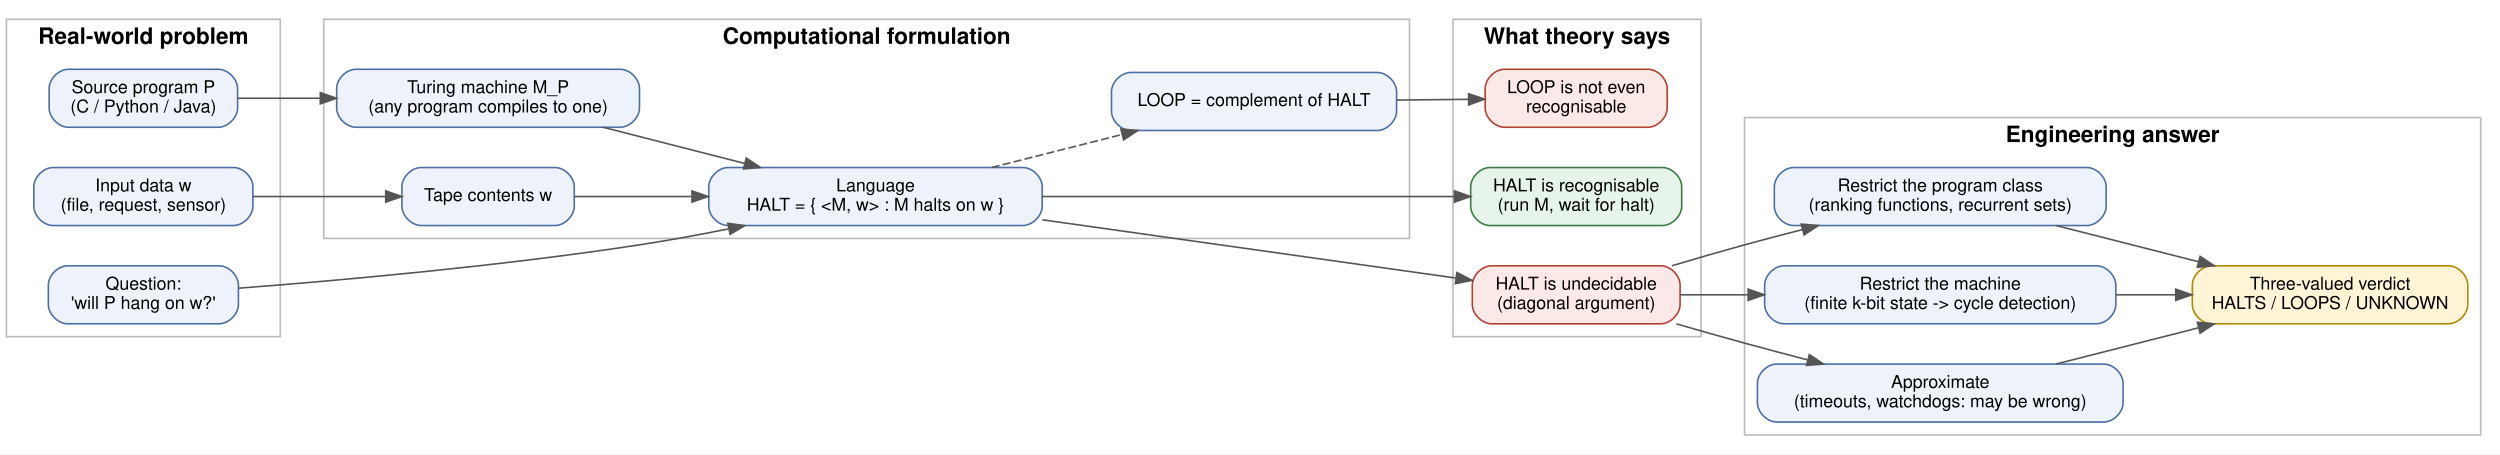
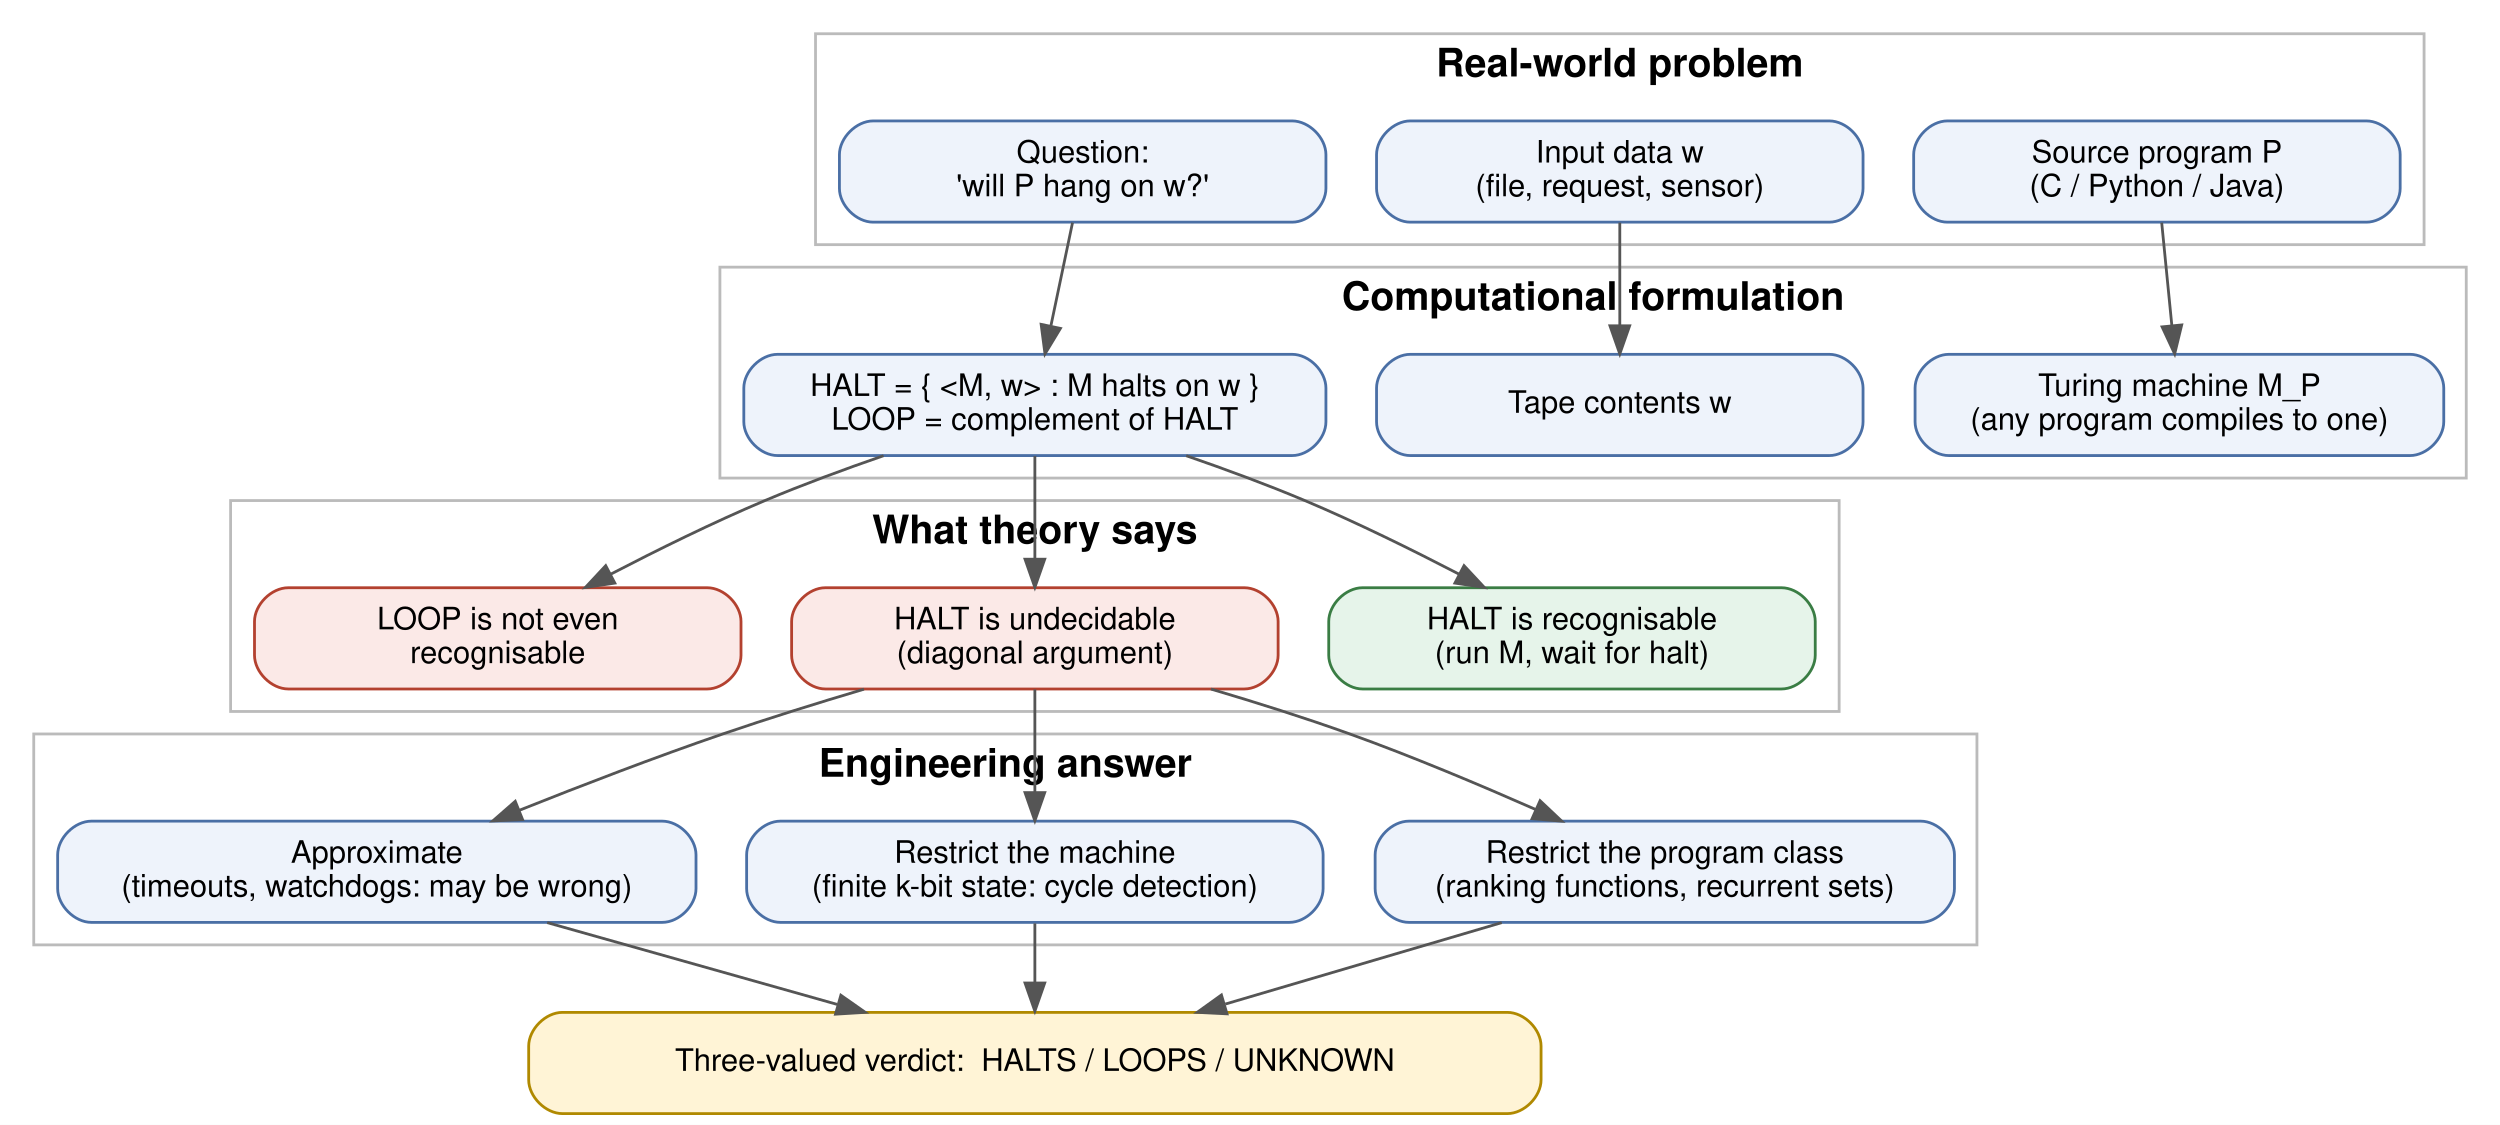
- <svg xmlns="http://www.w3.org/2000/svg" width="1552pt" height="282pt" viewBox="0.00 0.00 1552.00 282.00">
-   <g id="graph0" class="graph" transform="scale(1 1) rotate(0) translate(4 278)">
-     <polygon fill="white" stroke="transparent" points="-4,4 -4,-278 1548,-278 1548,4 -4,4" />
+ <svg xmlns="http://www.w3.org/2000/svg" width="889pt" height="400pt" viewBox="0.00 0.00 889.00 400.00">
+   <g id="graph0" class="graph" transform="scale(1 1) rotate(0) translate(4 396)">
+     <polygon fill="white" stroke="transparent" points="-4,4 -4,-396 885,-396 885,4 -4,4" />
    <g id="clust1" class="cluster">
-       <polygon fill="none" stroke="#bbbbbb" points="0,-69 0,-266 170,-266 170,-69 0,-69" />
-       <text text-anchor="middle" x="85" y="-250.8" font-family="Helvetica,sans-Serif" font-weight="bold" font-size="14.00">Real-world problem</text>
+       <polygon fill="none" stroke="#bbbbbb" points="286,-309 286,-384 858,-384 858,-309 286,-309" />
+       <text text-anchor="middle" x="572" y="-368.8" font-family="Helvetica,sans-Serif" font-weight="bold" font-size="14.00">Real-world problem</text>
    </g>
    <g id="clust2" class="cluster">
-       <polygon fill="none" stroke="#bbbbbb" points="197,-130 197,-266 871,-266 871,-130 197,-130" />
-       <text text-anchor="middle" x="534" y="-250.8" font-family="Helvetica,sans-Serif" font-weight="bold" font-size="14.00">Computational formulation</text>
+       <polygon fill="none" stroke="#bbbbbb" points="252,-226 252,-301 873,-301 873,-226 252,-226" />
+       <text text-anchor="middle" x="562.5" y="-285.8" font-family="Helvetica,sans-Serif" font-weight="bold" font-size="14.00">Computational formulation</text>
    </g>
    <g id="clust3" class="cluster">
-       <polygon fill="none" stroke="#bbbbbb" points="898,-69 898,-266 1052,-266 1052,-69 898,-69" />
-       <text text-anchor="middle" x="975" y="-250.8" font-family="Helvetica,sans-Serif" font-weight="bold" font-size="14.00">What theory says</text>
+       <polygon fill="none" stroke="#bbbbbb" points="78,-143 78,-218 650,-218 650,-143 78,-143" />
+       <text text-anchor="middle" x="364" y="-202.8" font-family="Helvetica,sans-Serif" font-weight="bold" font-size="14.00">What theory says</text>
    </g>
    <g id="clust4" class="cluster">
-       <polygon fill="none" stroke="#bbbbbb" points="1079,-8 1079,-205 1536,-205 1536,-8 1079,-8" />
-       <text text-anchor="middle" x="1307.5" y="-189.8" font-family="Helvetica,sans-Serif" font-weight="bold" font-size="14.00">Engineering answer</text>
+       <polygon fill="none" stroke="#bbbbbb" points="8,-60 8,-135 699,-135 699,-60 8,-60" />
+       <text text-anchor="middle" x="353.5" y="-119.8" font-family="Helvetica,sans-Serif" font-weight="bold" font-size="14.00">Engineering answer</text>
    </g>
    <g id="node1" class="node">
-       <path fill="#eef3fb" stroke="#4a6fa5" d="M131.5,-235C131.5,-235 38.5,-235 38.5,-235 32.5,-235 26.5,-229 26.5,-223 26.5,-223 26.5,-211 26.5,-211 26.5,-205 32.5,-199 38.5,-199 38.5,-199 131.5,-199 131.5,-199 137.5,-199 143.5,-205 143.5,-211 143.5,-211 143.5,-223 143.5,-223 143.5,-229 137.5,-235 131.5,-235" />
-       <text text-anchor="middle" x="85" y="-220.2" font-family="Helvetica,sans-Serif" font-size="11.00">Source program P</text>
-       <text text-anchor="middle" x="85" y="-208.2" font-family="Helvetica,sans-Serif" font-size="11.00">(C / Python / Java)</text>
+       <path fill="#eef3fb" stroke="#4a6fa5" d="M837.5,-353C837.5,-353 688.5,-353 688.5,-353 682.5,-353 676.5,-347 676.5,-341 676.5,-341 676.5,-329 676.5,-329 676.5,-323 682.5,-317 688.5,-317 688.5,-317 837.5,-317 837.5,-317 843.5,-317 849.5,-323 849.5,-329 849.5,-329 849.5,-341 849.5,-341 849.5,-347 843.5,-353 837.5,-353" />
+       <text text-anchor="middle" x="763" y="-338.2" font-family="Helvetica,sans-Serif" font-size="11.00">Source program P</text>
+       <text text-anchor="middle" x="763" y="-326.2" font-family="Helvetica,sans-Serif" font-size="11.00">(C / Python / Java)</text>
    </g>
    <g id="node4" class="node">
-       <path fill="#eef3fb" stroke="#4a6fa5" d="M381,-235C381,-235 217,-235 217,-235 211,-235 205,-229 205,-223 205,-223 205,-211 205,-211 205,-205 211,-199 217,-199 217,-199 381,-199 381,-199 387,-199 393,-205 393,-211 393,-211 393,-223 393,-223 393,-229 387,-235 381,-235" />
-       <text text-anchor="middle" x="299" y="-220.2" font-family="Helvetica,sans-Serif" font-size="11.00">Turing machine M_P</text>
-       <text text-anchor="middle" x="299" y="-208.2" font-family="Helvetica,sans-Serif" font-size="11.00">(any program compiles to one)</text>
+       <path fill="#eef3fb" stroke="#4a6fa5" d="M853,-270C853,-270 689,-270 689,-270 683,-270 677,-264 677,-258 677,-258 677,-246 677,-246 677,-240 683,-234 689,-234 689,-234 853,-234 853,-234 859,-234 865,-240 865,-246 865,-246 865,-258 865,-258 865,-264 859,-270 853,-270" />
+       <text text-anchor="middle" x="771" y="-255.2" font-family="Helvetica,sans-Serif" font-size="11.00">Turing machine M_P</text>
+       <text text-anchor="middle" x="771" y="-243.2" font-family="Helvetica,sans-Serif" font-size="11.00">(any program compiles to one)</text>
    </g>
    <g id="edge1" class="edge">
-       <path fill="none" stroke="#555555" d="M143.65,-217C159.43,-217 177.04,-217 194.55,-217" />
-       <polygon fill="#555555" stroke="#555555" points="194.84,-220.5 204.84,-217 194.84,-213.5 194.84,-220.5" />
+       <path fill="none" stroke="#555555" d="M764.7,-316.82C765.75,-306.19 767.12,-292.31 768.31,-280.2" />
+       <polygon fill="#555555" stroke="#555555" points="771.81,-280.45 769.31,-270.15 764.84,-279.76 771.81,-280.45" />
    </g>
    <g id="node2" class="node">
-       <path fill="#eef3fb" stroke="#4a6fa5" d="M141,-174C141,-174 29,-174 29,-174 23,-174 17,-168 17,-162 17,-162 17,-150 17,-150 17,-144 23,-138 29,-138 29,-138 141,-138 141,-138 147,-138 153,-144 153,-150 153,-150 153,-162 153,-162 153,-168 147,-174 141,-174" />
-       <text text-anchor="middle" x="85" y="-159.2" font-family="Helvetica,sans-Serif" font-size="11.00">Input data w</text>
-       <text text-anchor="middle" x="85" y="-147.2" font-family="Helvetica,sans-Serif" font-size="11.00">(file, request, sensor)</text>
+       <path fill="#eef3fb" stroke="#4a6fa5" d="M646.5,-353C646.5,-353 497.5,-353 497.5,-353 491.5,-353 485.5,-347 485.5,-341 485.5,-341 485.5,-329 485.5,-329 485.5,-323 491.5,-317 497.5,-317 497.5,-317 646.5,-317 646.5,-317 652.5,-317 658.5,-323 658.5,-329 658.5,-329 658.5,-341 658.5,-341 658.5,-347 652.5,-353 646.5,-353" />
+       <text text-anchor="middle" x="572" y="-338.2" font-family="Helvetica,sans-Serif" font-size="11.00">Input data w</text>
+       <text text-anchor="middle" x="572" y="-326.2" font-family="Helvetica,sans-Serif" font-size="11.00">(file, request, sensor)</text>
    </g>
    <g id="node5" class="node">
-       <path fill="#eef3fb" stroke="#4a6fa5" d="M340.5,-174C340.5,-174 257.5,-174 257.5,-174 251.5,-174 245.5,-168 245.5,-162 245.5,-162 245.5,-150 245.5,-150 245.5,-144 251.5,-138 257.5,-138 257.5,-138 340.5,-138 340.5,-138 346.5,-138 352.5,-144 352.5,-150 352.5,-150 352.5,-162 352.5,-162 352.5,-168 346.5,-174 340.5,-174" />
-       <text text-anchor="middle" x="299" y="-153.2" font-family="Helvetica,sans-Serif" font-size="11.00">Tape contents w</text>
+       <path fill="#eef3fb" stroke="#4a6fa5" d="M646.5,-270C646.5,-270 497.5,-270 497.5,-270 491.5,-270 485.5,-264 485.5,-258 485.5,-258 485.5,-246 485.5,-246 485.5,-240 491.5,-234 497.5,-234 497.5,-234 646.5,-234 646.5,-234 652.5,-234 658.5,-240 658.5,-246 658.5,-246 658.5,-258 658.5,-258 658.5,-264 652.5,-270 646.5,-270" />
+       <text text-anchor="middle" x="572" y="-249.2" font-family="Helvetica,sans-Serif" font-size="11.00">Tape contents w</text>
    </g>
    <g id="edge2" class="edge">
-       <path fill="none" stroke="#555555" d="M153.08,-156C179.42,-156 209.49,-156 235.39,-156" />
-       <polygon fill="#555555" stroke="#555555" points="235.46,-159.5 245.46,-156 235.46,-152.5 235.46,-159.5" />
+       <path fill="none" stroke="#555555" d="M572,-316.82C572,-306.19 572,-292.31 572,-280.2" />
+       <polygon fill="#555555" stroke="#555555" points="575.5,-280.15 572,-270.15 568.5,-280.15 575.5,-280.15" />
    </g>
    <g id="node3" class="node">
-       <path fill="#eef3fb" stroke="#4a6fa5" d="M132,-113C132,-113 38,-113 38,-113 32,-113 26,-107 26,-101 26,-101 26,-89 26,-89 26,-83 32,-77 38,-77 38,-77 132,-77 132,-77 138,-77 144,-83 144,-89 144,-89 144,-101 144,-101 144,-107 138,-113 132,-113" />
-       <text text-anchor="middle" x="85" y="-98.2" font-family="Helvetica,sans-Serif" font-size="11.00">Question:</text>
-       <text text-anchor="middle" x="85" y="-86.2" font-family="Helvetica,sans-Serif" font-size="11.00">'will P hang on w?'</text>
+       <path fill="#eef3fb" stroke="#4a6fa5" d="M455.5,-353C455.5,-353 306.5,-353 306.5,-353 300.5,-353 294.5,-347 294.5,-341 294.5,-341 294.5,-329 294.5,-329 294.5,-323 300.5,-317 306.5,-317 306.5,-317 455.5,-317 455.5,-317 461.5,-317 467.5,-323 467.5,-329 467.5,-329 467.5,-341 467.5,-341 467.5,-347 461.5,-353 455.5,-353" />
+       <text text-anchor="middle" x="381" y="-338.2" font-family="Helvetica,sans-Serif" font-size="11.00">Question:</text>
+       <text text-anchor="middle" x="381" y="-326.2" font-family="Helvetica,sans-Serif" font-size="11.00">'will P hang on w?'</text>
    </g>
    <g id="node6" class="node">
-       <path fill="#eef3fb" stroke="#4a6fa5" d="M631,-174C631,-174 448,-174 448,-174 442,-174 436,-168 436,-162 436,-162 436,-150 436,-150 436,-144 442,-138 448,-138 448,-138 631,-138 631,-138 637,-138 643,-144 643,-150 643,-150 643,-162 643,-162 643,-168 637,-174 631,-174" />
-       <text text-anchor="middle" x="539.5" y="-159.2" font-family="Helvetica,sans-Serif" font-size="11.00">Language</text>
-       <text text-anchor="middle" x="539.5" y="-147.2" font-family="Helvetica,sans-Serif" font-size="11.00">HALT = { &lt;M, w&gt; : M halts on w }</text>
+       <path fill="#eef3fb" stroke="#4a6fa5" d="M455.5,-270C455.5,-270 272.5,-270 272.5,-270 266.5,-270 260.5,-264 260.5,-258 260.5,-258 260.5,-246 260.5,-246 260.5,-240 266.5,-234 272.5,-234 272.5,-234 455.5,-234 455.5,-234 461.5,-234 467.5,-240 467.5,-246 467.5,-246 467.5,-258 467.5,-258 467.5,-264 461.5,-270 455.5,-270" />
+       <text text-anchor="middle" x="364" y="-255.2" font-family="Helvetica,sans-Serif" font-size="11.00">HALT = { &lt;M, w&gt; : M halts on w }</text>
+       <text text-anchor="middle" x="364" y="-243.2" font-family="Helvetica,sans-Serif" font-size="11.00">LOOP = complement of HALT</text>
    </g>
    <g id="edge3" class="edge">
-       <path fill="none" stroke="#555555" d="M144.22,-99.09C206.14,-103.85 306.82,-112.8 393,-126 410.96,-128.75 430.06,-132.26 448.3,-135.9" />
-       <polygon fill="#555555" stroke="#555555" points="447.84,-139.38 458.34,-137.93 449.23,-132.52 447.84,-139.38" />
+       <path fill="none" stroke="#555555" d="M377.39,-316.82C375.16,-306.19 372.25,-292.31 369.71,-280.2" />
+       <polygon fill="#555555" stroke="#555555" points="373.08,-279.22 367.6,-270.15 366.23,-280.66 373.08,-279.22" />
+     </g>
+     <g id="node7" class="node">
+       <path fill="#e6f4ea" stroke="#3a7d44" d="M629.5,-187C629.5,-187 480.5,-187 480.5,-187 474.5,-187 468.5,-181 468.5,-175 468.5,-175 468.5,-163 468.5,-163 468.5,-157 474.5,-151 480.5,-151 480.5,-151 629.5,-151 629.5,-151 635.5,-151 641.5,-157 641.5,-163 641.5,-163 641.5,-175 641.5,-175 641.5,-181 635.5,-187 629.5,-187" />
+       <text text-anchor="middle" x="555" y="-172.2" font-family="Helvetica,sans-Serif" font-size="11.00">HALT is recognisable</text>
+       <text text-anchor="middle" x="555" y="-160.2" font-family="Helvetica,sans-Serif" font-size="11.00">(run M, wait for halt)</text>
    </g>
    <g id="edge4" class="edge">
-       <path fill="none" stroke="#555555" d="M370.59,-198.95C398.11,-191.91 429.81,-183.8 458.2,-176.54" />
-       <polygon fill="#555555" stroke="#555555" points="459.27,-179.88 468.09,-174.01 457.54,-173.1 459.27,-179.88" />
+       <path fill="none" stroke="#555555" d="M417.81,-233.95C431.69,-229.16 446.52,-223.69 460,-218 478.39,-210.24 498.17,-200.48 514.89,-191.8" />
+       <polygon fill="#555555" stroke="#555555" points="516.61,-194.85 523.84,-187.1 513.36,-188.65 516.61,-194.85" />
+     </g>
+     <g id="node8" class="node">
+       <path fill="#fbe9e7" stroke="#b3412f" d="M438.5,-187C438.5,-187 289.5,-187 289.5,-187 283.5,-187 277.5,-181 277.5,-175 277.5,-175 277.5,-163 277.5,-163 277.5,-157 283.5,-151 289.5,-151 289.5,-151 438.5,-151 438.5,-151 444.5,-151 450.5,-157 450.5,-163 450.5,-163 450.5,-175 450.5,-175 450.5,-181 444.5,-187 438.5,-187" />
+       <text text-anchor="middle" x="364" y="-172.2" font-family="Helvetica,sans-Serif" font-size="11.00">HALT is undecidable</text>
+       <text text-anchor="middle" x="364" y="-160.2" font-family="Helvetica,sans-Serif" font-size="11.00">(diagonal argument)</text>
    </g>
    <g id="edge5" class="edge">
-       <path fill="none" stroke="#555555" d="M352.64,-156C374.19,-156 400.02,-156 425.48,-156" />
-       <polygon fill="#555555" stroke="#555555" points="425.58,-159.5 435.58,-156 425.58,-152.5 425.58,-159.5" />
+       <path fill="none" stroke="#555555" d="M364,-233.82C364,-223.19 364,-209.31 364,-197.2" />
+       <polygon fill="#555555" stroke="#555555" points="367.5,-197.15 364,-187.15 360.5,-197.15 367.5,-197.15" />
    </g>
-     <g id="node7" class="node">
-       <path fill="#eef3fb" stroke="#4a6fa5" d="M851,-233C851,-233 698,-233 698,-233 692,-233 686,-227 686,-221 686,-221 686,-209 686,-209 686,-203 692,-197 698,-197 698,-197 851,-197 851,-197 857,-197 863,-203 863,-209 863,-209 863,-221 863,-221 863,-227 857,-233 851,-233" />
-       <text text-anchor="middle" x="774.5" y="-212.2" font-family="Helvetica,sans-Serif" font-size="11.00">LOOP = complement of HALT</text>
+     <g id="node9" class="node">
+       <path fill="#fbe9e7" stroke="#b3412f" d="M247.5,-187C247.5,-187 98.5,-187 98.5,-187 92.5,-187 86.5,-181 86.5,-175 86.5,-175 86.5,-163 86.5,-163 86.5,-157 92.5,-151 98.5,-151 98.5,-151 247.5,-151 247.5,-151 253.5,-151 259.5,-157 259.5,-163 259.5,-163 259.5,-175 259.5,-175 259.5,-181 253.5,-187 247.5,-187" />
+       <text text-anchor="middle" x="173" y="-172.2" font-family="Helvetica,sans-Serif" font-size="11.00">LOOP is not even</text>
+       <text text-anchor="middle" x="173" y="-160.2" font-family="Helvetica,sans-Serif" font-size="11.00">recognisable</text>
    </g>
    <g id="edge6" class="edge">
-       <path fill="none" stroke="#555555" stroke-dasharray="5,2" d="M611.67,-174.02C637.19,-180.48 666.14,-187.81 692.43,-194.47" />
-       <polygon fill="#555555" stroke="#555555" points="691.81,-197.92 702.36,-196.99 693.53,-191.14 691.81,-197.92" />
+       <path fill="none" stroke="#555555" d="M310.19,-233.95C296.31,-229.16 281.48,-223.69 268,-218 249.61,-210.24 229.83,-200.48 213.11,-191.8" />
+       <polygon fill="#555555" stroke="#555555" points="214.64,-188.65 204.16,-187.1 211.39,-194.85 214.64,-188.65" />
    </g>
-     <g id="node8" class="node">
-       <path fill="#e6f4ea" stroke="#3a7d44" d="M1028,-174C1028,-174 921,-174 921,-174 915,-174 909,-168 909,-162 909,-162 909,-150 909,-150 909,-144 915,-138 921,-138 921,-138 1028,-138 1028,-138 1034,-138 1040,-144 1040,-150 1040,-150 1040,-162 1040,-162 1040,-168 1034,-174 1028,-174" />
-       <text text-anchor="middle" x="974.5" y="-159.2" font-family="Helvetica,sans-Serif" font-size="11.00">HALT is recognisable</text>
-       <text text-anchor="middle" x="974.5" y="-147.2" font-family="Helvetica,sans-Serif" font-size="11.00">(run M, wait for halt)</text>
+     <g id="node10" class="node">
+       <path fill="#eef3fb" stroke="#4a6fa5" d="M679,-104C679,-104 497,-104 497,-104 491,-104 485,-98 485,-92 485,-92 485,-80 485,-80 485,-74 491,-68 497,-68 497,-68 679,-68 679,-68 685,-68 691,-74 691,-80 691,-80 691,-92 691,-92 691,-98 685,-104 679,-104" />
+       <text text-anchor="middle" x="588" y="-89.2" font-family="Helvetica,sans-Serif" font-size="11.00">Restrict the program class</text>
+       <text text-anchor="middle" x="588" y="-77.2" font-family="Helvetica,sans-Serif" font-size="11.00">(ranking functions, recurrent sets)</text>
    </g>
    <g id="edge7" class="edge">
-       <path fill="none" stroke="#555555" d="M643.11,-156C721.66,-156 828.15,-156 898.75,-156" />
-       <polygon fill="#555555" stroke="#555555" points="898.9,-159.5 908.9,-156 898.9,-152.5 898.9,-159.5" />
+       <path fill="none" stroke="#555555" d="M426.63,-150.97C442.83,-146.17 460.17,-140.7 476,-135 498.08,-127.05 522.05,-116.97 542.14,-108.11" />
+       <polygon fill="#555555" stroke="#555555" points="543.65,-111.27 551.36,-104 540.8,-104.87 543.65,-111.27" />
    </g>
-     <g id="node9" class="node">
-       <path fill="#fbe9e7" stroke="#b3412f" d="M1027,-113C1027,-113 922,-113 922,-113 916,-113 910,-107 910,-101 910,-101 910,-89 910,-89 910,-83 916,-77 922,-77 922,-77 1027,-77 1027,-77 1033,-77 1039,-83 1039,-89 1039,-89 1039,-101 1039,-101 1039,-107 1033,-113 1027,-113" />
-       <text text-anchor="middle" x="974.5" y="-98.2" font-family="Helvetica,sans-Serif" font-size="11.00">HALT is undecidable</text>
-       <text text-anchor="middle" x="974.5" y="-86.2" font-family="Helvetica,sans-Serif" font-size="11.00">(diagonal argument)</text>
+     <g id="node11" class="node">
+       <path fill="#eef3fb" stroke="#4a6fa5" d="M454.5,-104C454.5,-104 273.5,-104 273.5,-104 267.5,-104 261.5,-98 261.5,-92 261.5,-92 261.5,-80 261.5,-80 261.5,-74 267.5,-68 273.5,-68 273.5,-68 454.5,-68 454.5,-68 460.5,-68 466.5,-74 466.5,-80 466.5,-80 466.5,-92 466.5,-92 466.5,-98 460.5,-104 454.5,-104" />
+       <text text-anchor="middle" x="364" y="-89.2" font-family="Helvetica,sans-Serif" font-size="11.00">Restrict the machine</text>
+       <text text-anchor="middle" x="364" y="-77.2" font-family="Helvetica,sans-Serif" font-size="11.00">(finite k-bit state: cycle detection)</text>
    </g>
    <g id="edge8" class="edge">
-       <path fill="none" stroke="#555555" d="M643.11,-141.54C722.01,-130.43 829.12,-115.34 899.72,-105.39" />
-       <polygon fill="#555555" stroke="#555555" points="900.45,-108.83 909.86,-103.97 899.47,-101.89 900.45,-108.83" />
+       <path fill="none" stroke="#555555" d="M364,-150.82C364,-140.19 364,-126.31 364,-114.2" />
+       <polygon fill="#555555" stroke="#555555" points="367.5,-114.15 364,-104.15 360.5,-114.15 367.5,-114.15" />
    </g>
-     <g id="node10" class="node">
-       <path fill="#fbe9e7" stroke="#b3412f" d="M1019,-235C1019,-235 930,-235 930,-235 924,-235 918,-229 918,-223 918,-223 918,-211 918,-211 918,-205 924,-199 930,-199 930,-199 1019,-199 1019,-199 1025,-199 1031,-205 1031,-211 1031,-211 1031,-223 1031,-223 1031,-229 1025,-235 1019,-235" />
-       <text text-anchor="middle" x="974.5" y="-220.2" font-family="Helvetica,sans-Serif" font-size="11.00">LOOP is not even</text>
-       <text text-anchor="middle" x="974.5" y="-208.2" font-family="Helvetica,sans-Serif" font-size="11.00">recognisable</text>
+     <g id="node12" class="node">
+       <path fill="#eef3fb" stroke="#4a6fa5" d="M231.5,-104C231.5,-104 28.5,-104 28.5,-104 22.5,-104 16.5,-98 16.5,-92 16.5,-92 16.5,-80 16.5,-80 16.5,-74 22.5,-68 28.5,-68 28.5,-68 231.5,-68 231.5,-68 237.5,-68 243.5,-74 243.5,-80 243.5,-80 243.5,-92 243.5,-92 243.5,-98 237.5,-104 231.5,-104" />
+       <text text-anchor="middle" x="130" y="-89.2" font-family="Helvetica,sans-Serif" font-size="11.00">Approximate</text>
+       <text text-anchor="middle" x="130" y="-77.2" font-family="Helvetica,sans-Serif" font-size="11.00">(timeouts, watchdogs: may be wrong)</text>
    </g>
    <g id="edge9" class="edge">
-       <path fill="none" stroke="#555555" d="M863.21,-215.89C878.11,-216.04 893.35,-216.19 907.57,-216.33" />
-       <polygon fill="#555555" stroke="#555555" points="907.69,-219.84 917.72,-216.44 907.76,-212.84 907.69,-219.84" />
+       <path fill="none" stroke="#555555" d="M303.22,-150.92C286.83,-146.05 269.16,-140.55 253,-135 229.01,-126.77 202.79,-116.69 180.74,-107.89" />
+       <polygon fill="#555555" stroke="#555555" points="181.83,-104.56 171.24,-104.08 179.22,-111.06 181.83,-104.56" />
    </g>
-     <g id="node11" class="node">
-       <path fill="#eef3fb" stroke="#4a6fa5" d="M1291.5,-174C1291.5,-174 1109.5,-174 1109.5,-174 1103.5,-174 1097.5,-168 1097.5,-162 1097.5,-162 1097.5,-150 1097.5,-150 1097.5,-144 1103.5,-138 1109.5,-138 1109.5,-138 1291.5,-138 1291.5,-138 1297.5,-138 1303.5,-144 1303.5,-150 1303.5,-150 1303.5,-162 1303.5,-162 1303.5,-168 1297.5,-174 1291.5,-174" />
-       <text text-anchor="middle" x="1200.5" y="-159.2" font-family="Helvetica,sans-Serif" font-size="11.00">Restrict the program class</text>
-       <text text-anchor="middle" x="1200.5" y="-147.2" font-family="Helvetica,sans-Serif" font-size="11.00">(ranking functions, recurrent sets)</text>
+     <g id="node13" class="node">
+       <path fill="#fff4d6" stroke="#b08900" d="M532,-36C532,-36 196,-36 196,-36 190,-36 184,-30 184,-24 184,-24 184,-12 184,-12 184,-6 190,0 196,0 196,0 532,0 532,0 538,0 544,-6 544,-12 544,-12 544,-24 544,-24 544,-30 538,-36 532,-36" />
+       <text text-anchor="middle" x="364" y="-15.2" font-family="Helvetica,sans-Serif" font-size="11.00">Three-valued verdict:  HALTS / LOOPS / UNKNOWN</text>
    </g>
    <g id="edge10" class="edge">
-       <path fill="none" stroke="#555555" d="M1033.93,-113.02C1048.6,-117.41 1064.35,-121.98 1079,-126 1090.53,-129.16 1102.73,-132.36 1114.75,-135.43" />
-       <polygon fill="#555555" stroke="#555555" points="1114.24,-138.91 1124.79,-137.98 1115.96,-132.13 1114.24,-138.91" />
-     </g>
-     <g id="node12" class="node">
-       <path fill="#eef3fb" stroke="#4a6fa5" d="M1297.5,-113C1297.5,-113 1103.5,-113 1103.5,-113 1097.5,-113 1091.5,-107 1091.5,-101 1091.5,-101 1091.5,-89 1091.5,-89 1091.5,-83 1097.5,-77 1103.5,-77 1103.5,-77 1297.5,-77 1297.5,-77 1303.5,-77 1309.5,-83 1309.5,-89 1309.5,-89 1309.5,-101 1309.5,-101 1309.5,-107 1303.5,-113 1297.5,-113" />
-       <text text-anchor="middle" x="1200.5" y="-98.2" font-family="Helvetica,sans-Serif" font-size="11.00">Restrict the machine</text>
-       <text text-anchor="middle" x="1200.5" y="-86.2" font-family="Helvetica,sans-Serif" font-size="11.00">(finite k-bit state -&gt; cycle detection)</text>
+       <path fill="none" stroke="#555555" d="M530.02,-67.92C499.96,-59.06 463.07,-48.19 431.71,-38.95" />
+       <polygon fill="#555555" stroke="#555555" points="432.32,-35.48 421.73,-36.01 430.34,-42.19 432.32,-35.48" />
    </g>
    <g id="edge11" class="edge">
-       <path fill="none" stroke="#555555" d="M1039.09,-95C1052.33,-95 1066.69,-95 1081.19,-95" />
-       <polygon fill="#555555" stroke="#555555" points="1081.24,-98.5 1091.24,-95 1081.24,-91.5 1081.24,-98.5" />
-     </g>
-     <g id="node13" class="node">
-       <path fill="#eef3fb" stroke="#4a6fa5" d="M1302,-52C1302,-52 1099,-52 1099,-52 1093,-52 1087,-46 1087,-40 1087,-40 1087,-28 1087,-28 1087,-22 1093,-16 1099,-16 1099,-16 1302,-16 1302,-16 1308,-16 1314,-22 1314,-28 1314,-28 1314,-40 1314,-40 1314,-46 1308,-52 1302,-52" />
-       <text text-anchor="middle" x="1200.5" y="-37.2" font-family="Helvetica,sans-Serif" font-size="11.00">Approximate</text>
-       <text text-anchor="middle" x="1200.5" y="-25.2" font-family="Helvetica,sans-Serif" font-size="11.00">(timeouts, watchdogs: may be wrong)</text>
+       <path fill="none" stroke="#555555" d="M364,-67.66C364,-61.19 364,-53.68 364,-46.52" />
+       <polygon fill="#555555" stroke="#555555" points="367.5,-46.45 364,-36.45 360.5,-46.45 367.5,-46.45" />
    </g>
    <g id="edge12" class="edge">
-       <path fill="none" stroke="#555555" d="M1036.71,-76.93C1050.59,-72.92 1065.29,-68.75 1079,-65 1091.62,-61.55 1105.01,-58 1118.1,-54.58" />
-       <polygon fill="#555555" stroke="#555555" points="1119.24,-57.9 1128.04,-52 1117.48,-51.13 1119.24,-57.9" />
-     </g>
-     <g id="node14" class="node">
-       <path fill="#fff4d6" stroke="#b08900" d="M1516,-113C1516,-113 1369,-113 1369,-113 1363,-113 1357,-107 1357,-101 1357,-101 1357,-89 1357,-89 1357,-83 1363,-77 1369,-77 1369,-77 1516,-77 1516,-77 1522,-77 1528,-83 1528,-89 1528,-89 1528,-101 1528,-101 1528,-107 1522,-113 1516,-113" />
-       <text text-anchor="middle" x="1442.5" y="-98.2" font-family="Helvetica,sans-Serif" font-size="11.00">Three-valued verdict</text>
-       <text text-anchor="middle" x="1442.5" y="-86.2" font-family="Helvetica,sans-Serif" font-size="11.00">HALTS / LOOPS / UNKNOWN</text>
-     </g>
-     <g id="edge13" class="edge">
-       <path fill="none" stroke="#555555" d="M1272.53,-137.95C1300.23,-130.91 1332.13,-122.8 1360.69,-115.54" />
-       <polygon fill="#555555" stroke="#555555" points="1361.82,-118.86 1370.65,-113.01 1360.09,-112.08 1361.82,-118.86" />
-     </g>
-     <g id="edge14" class="edge">
-       <path fill="none" stroke="#555555" d="M1309.56,-95C1321.91,-95 1334.42,-95 1346.58,-95" />
-       <polygon fill="#555555" stroke="#555555" points="1346.69,-98.5 1356.69,-95 1346.69,-91.5 1346.69,-98.5" />
-     </g>
-     <g id="edge15" class="edge">
-       <path fill="none" stroke="#555555" d="M1272.53,-52.05C1300.23,-59.09 1332.13,-67.2 1360.69,-74.46" />
-       <polygon fill="#555555" stroke="#555555" points="1360.09,-77.92 1370.65,-76.99 1361.82,-71.14 1360.09,-77.92" />
+       <path fill="none" stroke="#555555" d="M190.57,-67.92C222.1,-59.02 260.84,-48.1 293.69,-38.83" />
+       <polygon fill="#555555" stroke="#555555" points="295.01,-42.09 303.69,-36.01 293.11,-35.36 295.01,-42.09" />
    </g>
  </g>
</svg>
